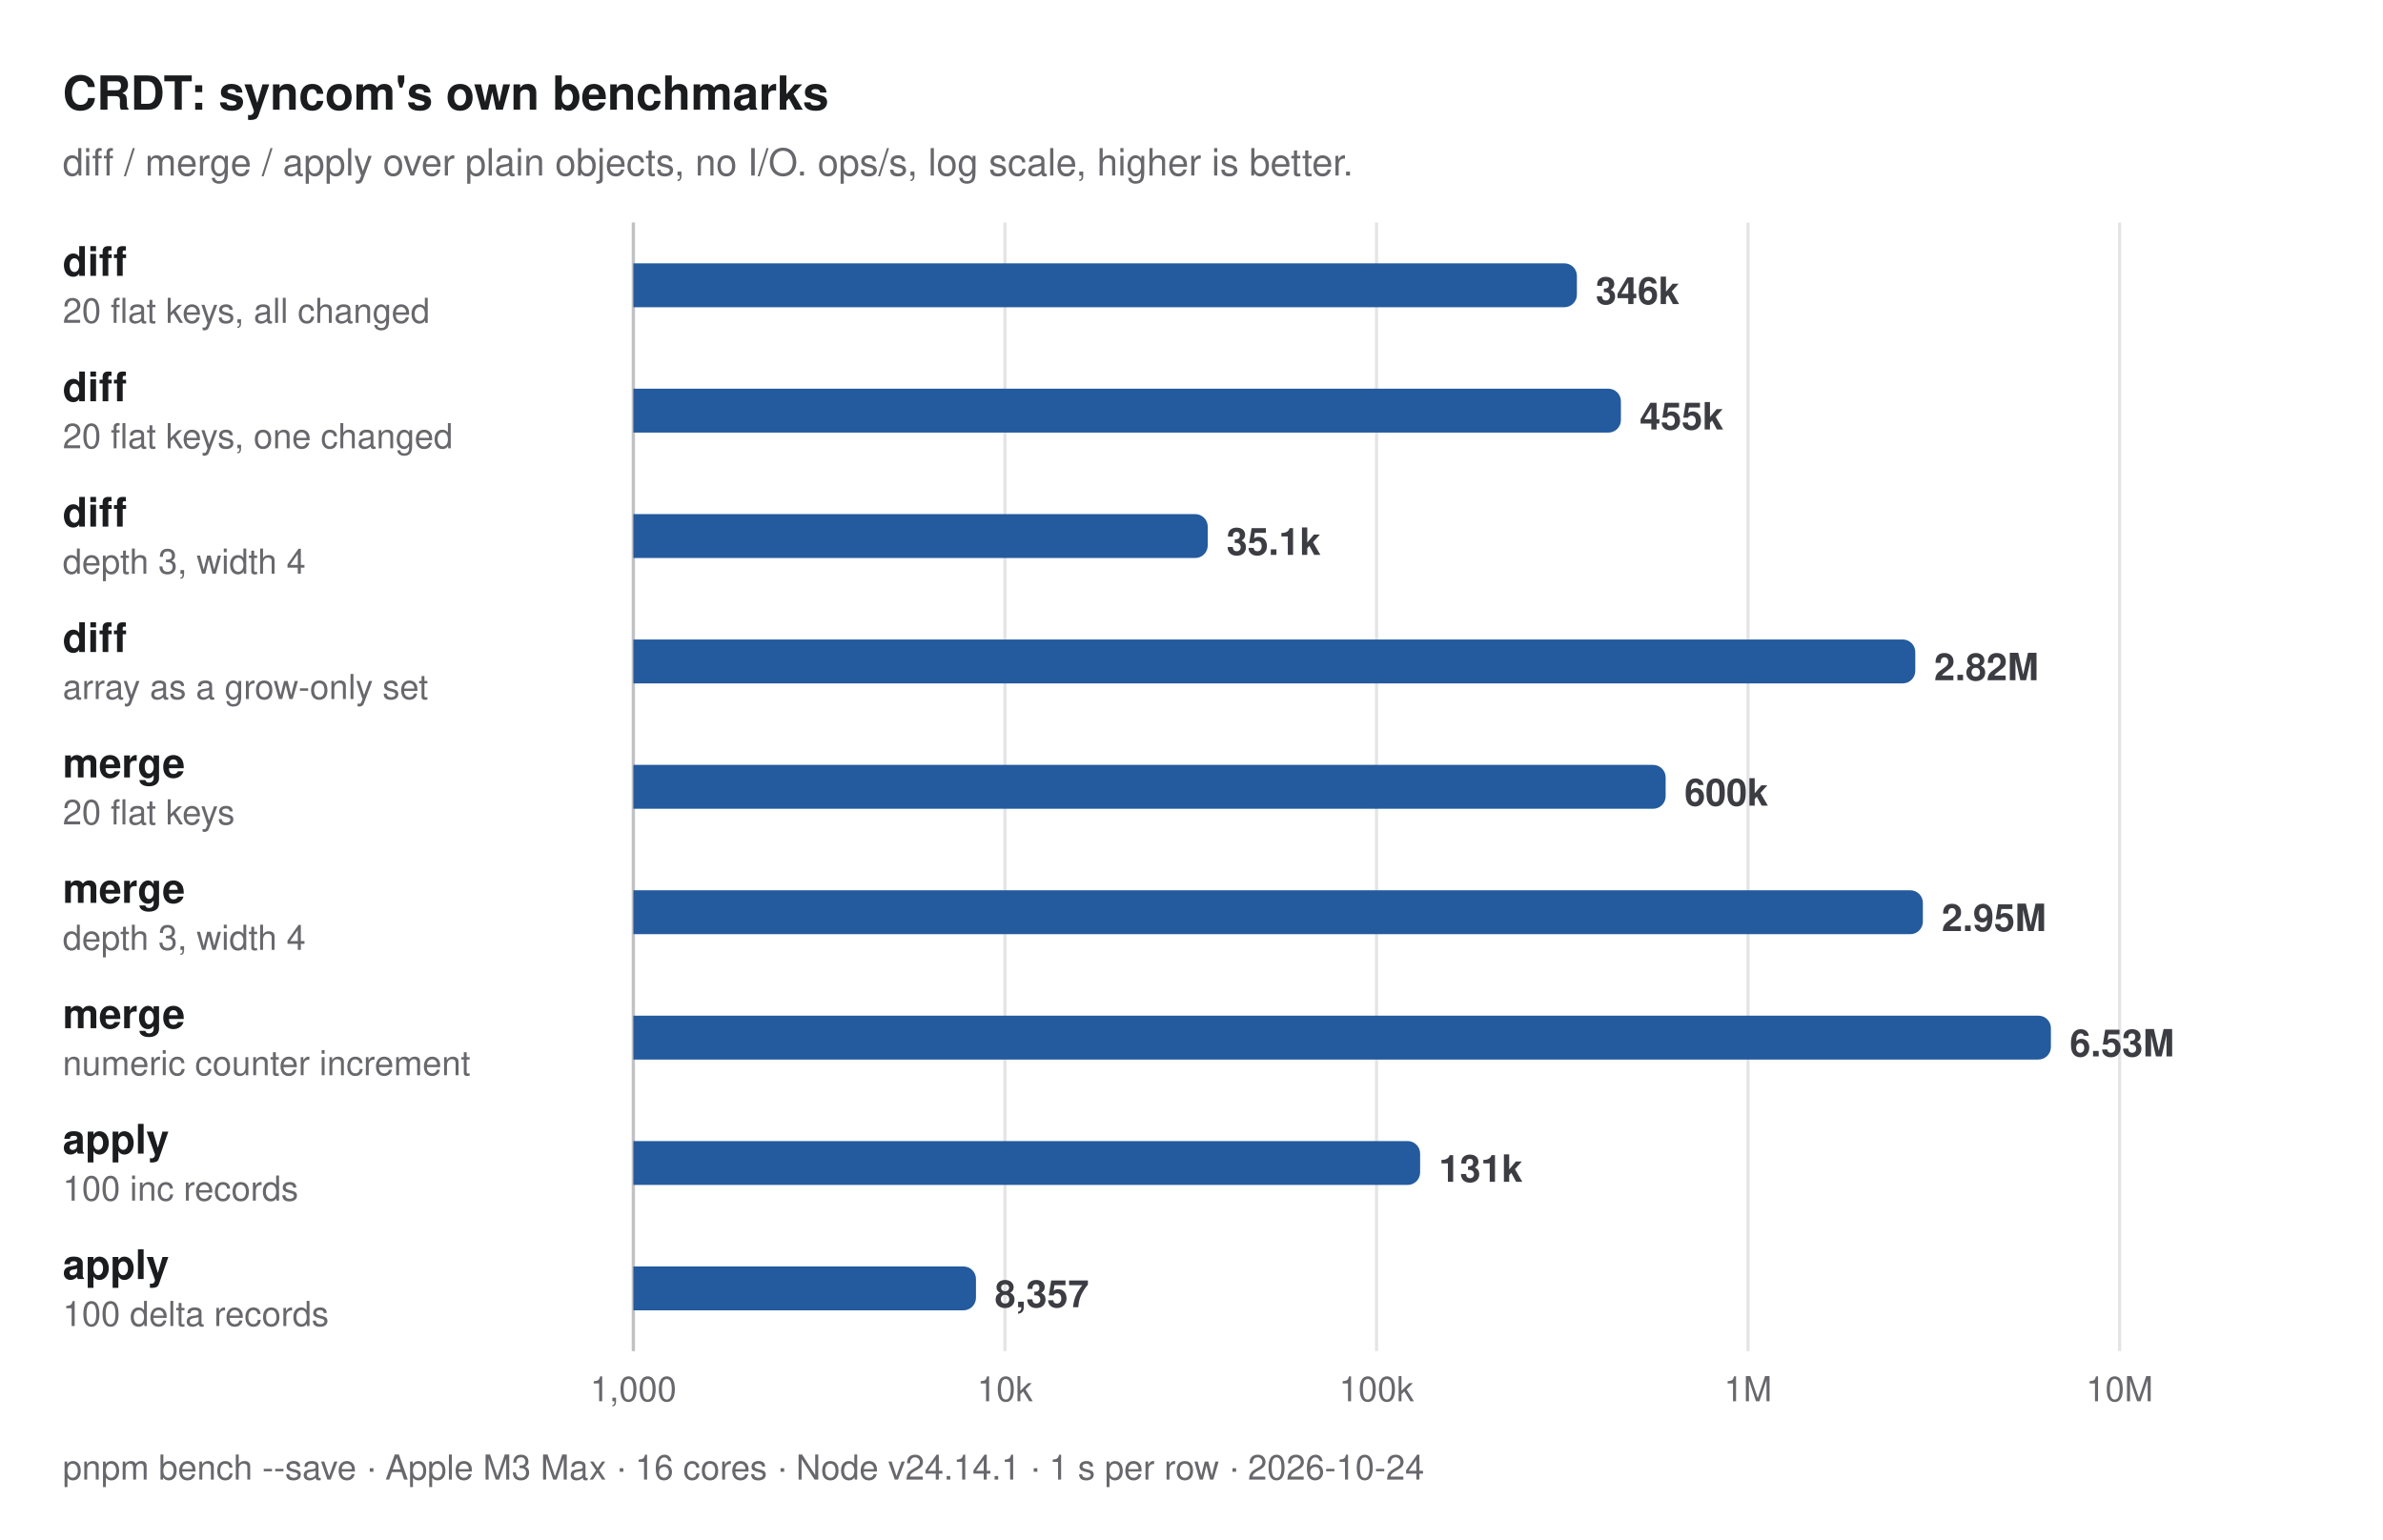
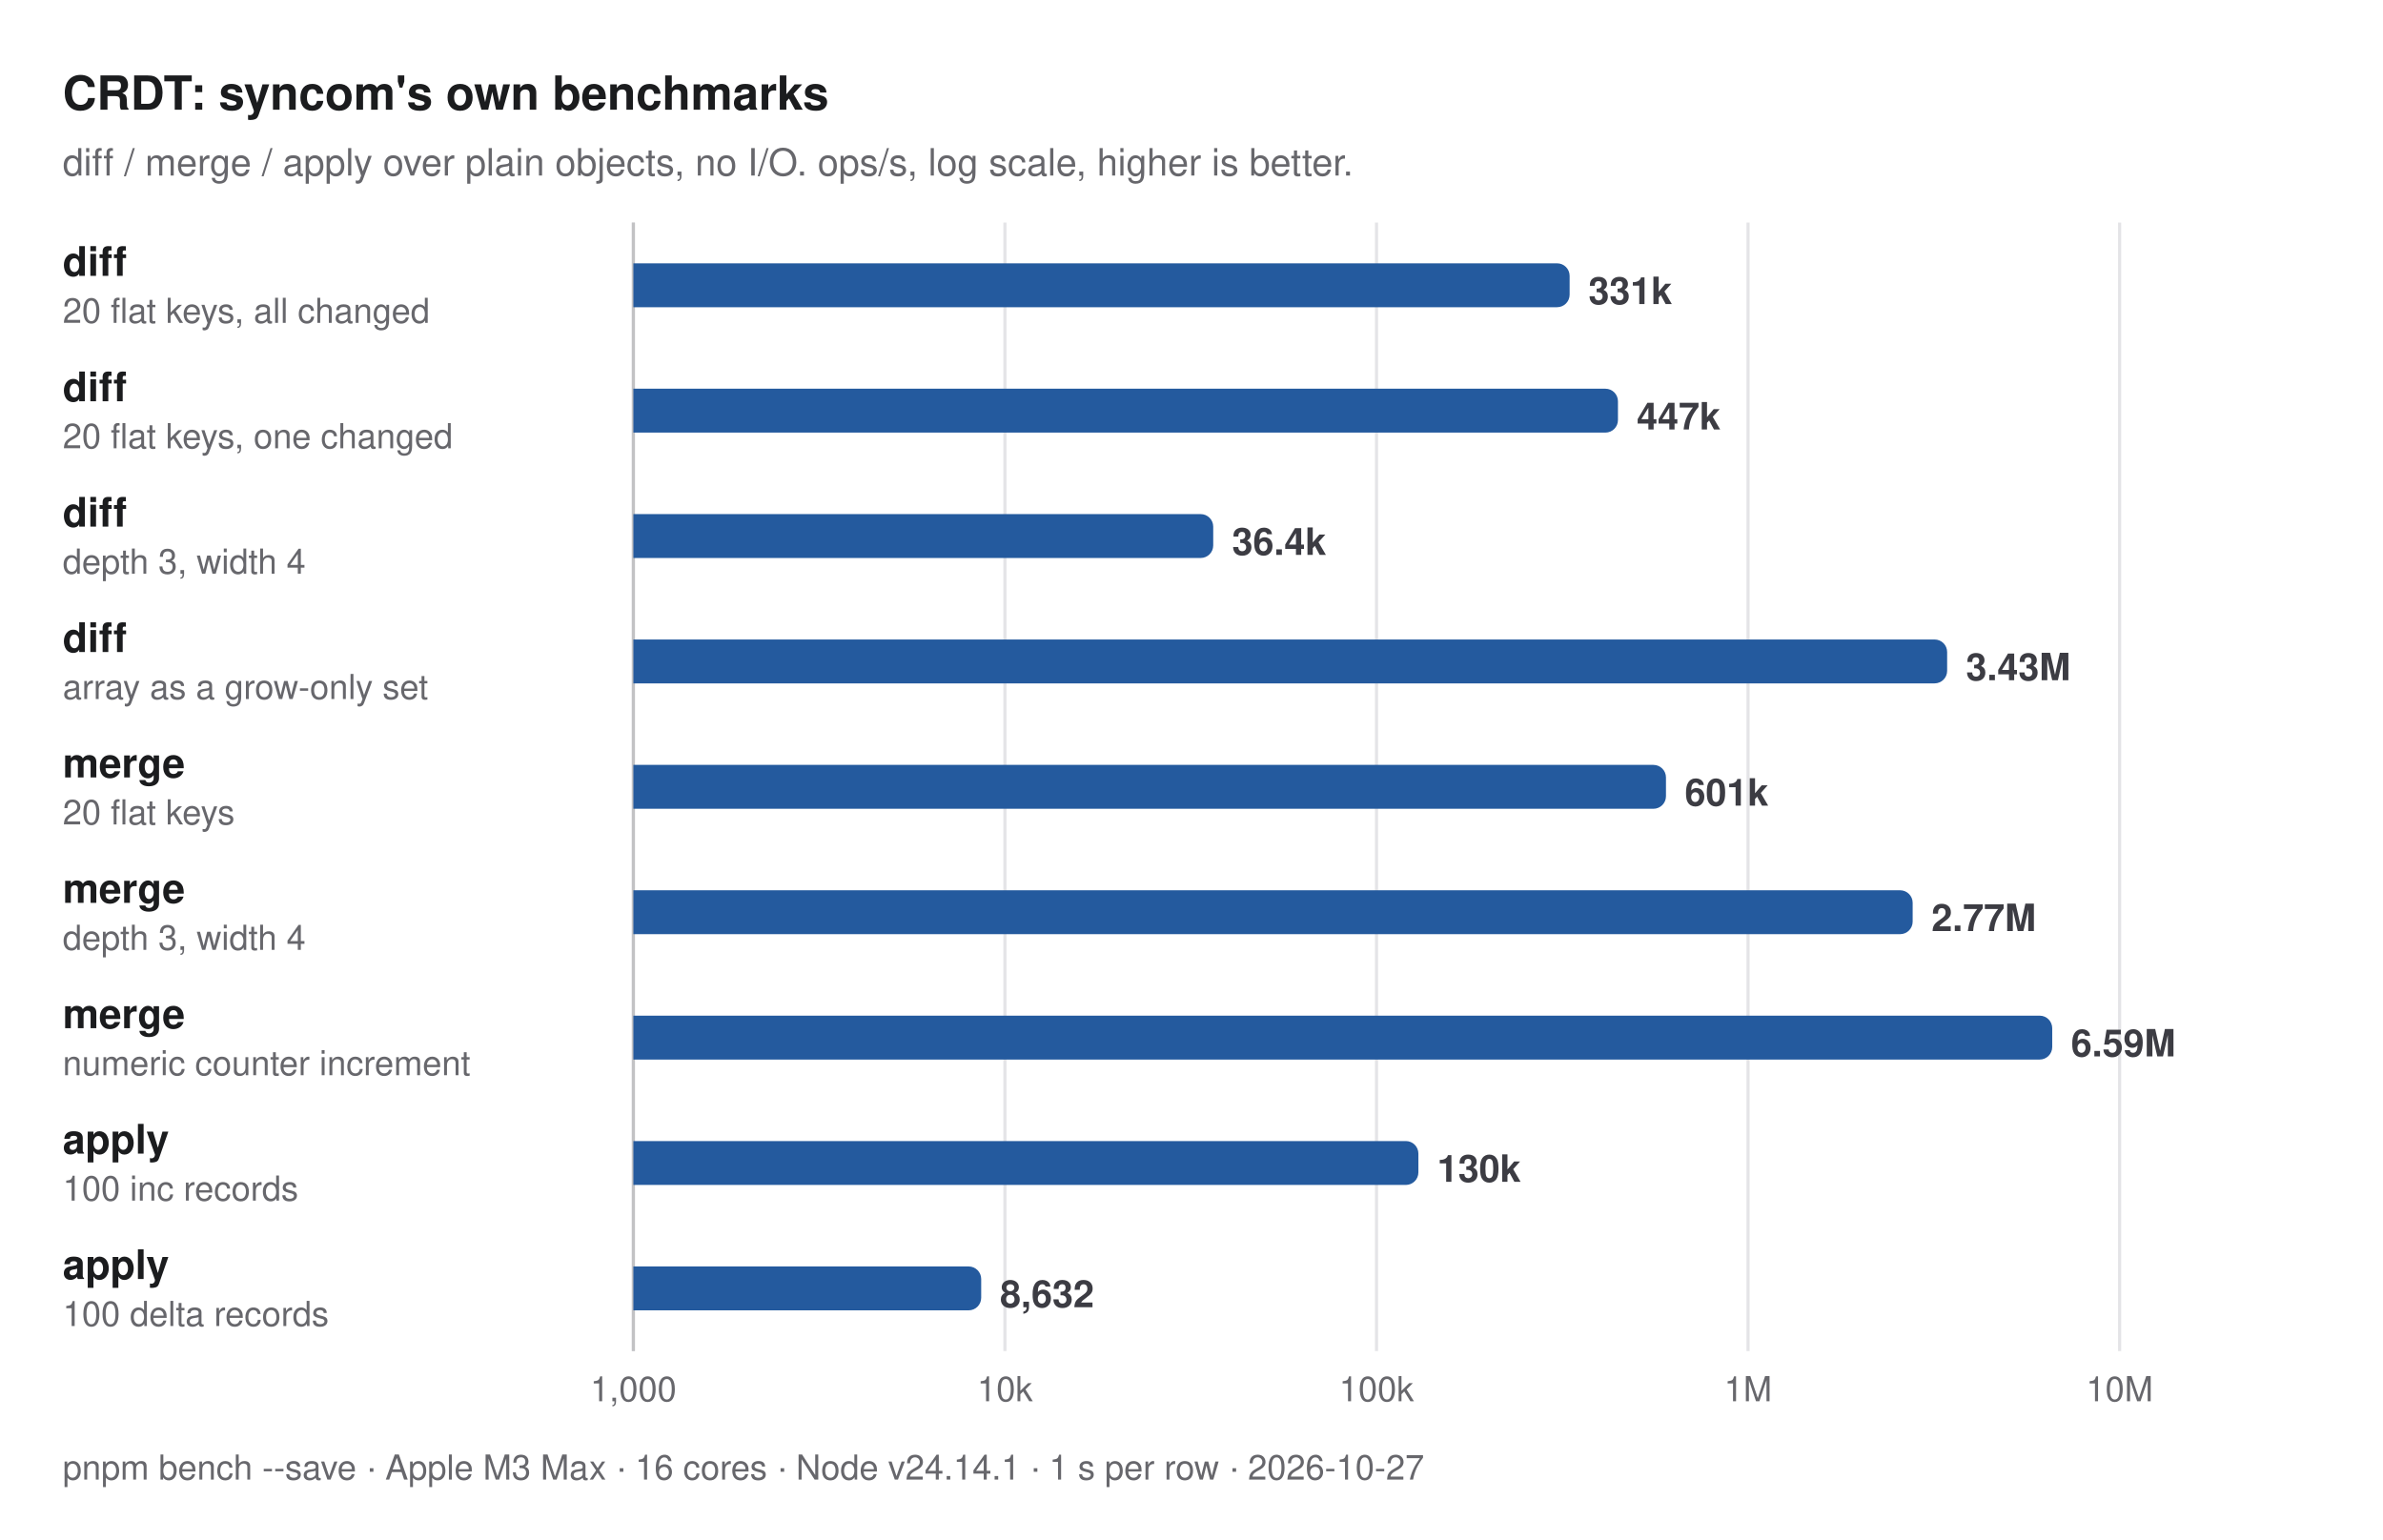
<svg xmlns="http://www.w3.org/2000/svg" width="760" height="491" viewBox="0 0 760 491" role="img" aria-label="CRDT: syncom's own benchmarks. diff / merge / apply over plain objects, no I/O. ops/s, log scale, higher is better.">
  <style>
  text { font-family: -apple-system, BlinkMacSystemFont, "Segoe UI", Helvetica, Arial, sans-serif; }
  .title { font-size: 15px; font-weight: 700; fill: #1b1c1e; }
  .subtitle, .caption { font-size: 12px; fill: #67676c; }
  .caption { font-size: 11px; }
  .group { font-size: 11px; font-weight: 600; letter-spacing: 0.06em; fill: #67676c; }
  .label { font-size: 13px; font-weight: 600; fill: #1b1c1e; }
  .label.primary, .label.secondary { font-weight: 700; }
  .sublabel { font-size: 11px; fill: #67676c; }
  .value { font-size: 12px; font-weight: 600; fill: #3c3c43; font-variant-numeric: tabular-nums; }
  .value.small { font-size: 10px; }
  .legend { font-size: 11px; fill: #3c3c43; }
  .tick { font-size: 11px; fill: #67676c; font-variant-numeric: tabular-nums; }
  .grid { stroke: #e4e4e7; stroke-width: 1; }
  .axis { stroke: #c2c2c4; stroke-width: 1; }
  .ref { stroke: #67676c; stroke-width: 1; stroke-dasharray: 3 3; }
  .bar { fill: #c4c6cc; }
  .bar.primary { fill: #245a9e; }
  .bar.secondary { fill: #5e9be6; }
  @media (prefers-color-scheme: dark) {
    .title, .label { fill: #dfdfd6; }
    .subtitle, .caption, .group, .sublabel, .tick { fill: #98989f; }
    .value, .legend { fill: #c2c2c4; }
    .grid { stroke: #2e2e32; }
    .axis { stroke: #48484c; }
    .ref { stroke: #98989f; }
    .bar { fill: #46474e; }
    .bar.primary { fill: #8dbcf2; }
    .bar.secondary { fill: #3d7bd0; }
  }
</style>
  <text class="title" x="20" y="35">CRDT: syncom's own benchmarks</text>
  <text class="subtitle" x="20" y="56">diff / merge / apply over plain objects, no I/O. ops/s, log scale, higher is better.</text>
  <line class="grid" x1="202" y1="71" x2="202" y2="431" />
  <text class="tick" x="202" y="447" text-anchor="middle">1,000</text>
  <line class="grid" x1="320.5" y1="71" x2="320.5" y2="431" />
  <text class="tick" x="320.5" y="447" text-anchor="middle">10k</text>
  <line class="grid" x1="439" y1="71" x2="439" y2="431" />
  <text class="tick" x="439" y="447" text-anchor="middle">100k</text>
  <line class="grid" x1="557.5" y1="71" x2="557.5" y2="431" />
  <text class="tick" x="557.5" y="447" text-anchor="middle">1M</text>
  <line class="grid" x1="676" y1="71" x2="676" y2="431" />
  <text class="tick" x="676" y="447" text-anchor="middle">10M</text>
  <line class="axis" x1="202" y1="71" x2="202" y2="431" />
  <g>
    <text class="label primary" x="20" y="88">diff</text>
    <text class="sublabel" x="20" y="103">20 flat keys, all changed</text>
-     <path class="bar primary" d="M202,84H498.913A4,4 0 0 1 502.913,88V94A4,4 0 0 1 498.913,98H202Z" />
-     <text class="value" x="508.913" y="97">346k</text>
+     <path class="bar primary" d="M202,84H496.596A4,4 0 0 1 500.596,88V94A4,4 0 0 1 496.596,98H202Z" />
+     <text class="value" x="506.596" y="97">331k</text>
  </g>
  <g>
    <text class="label primary" x="20" y="128">diff</text>
    <text class="sublabel" x="20" y="143">20 flat keys, one changed</text>
-     <path class="bar primary" d="M202,124H512.95A4,4 0 0 1 516.95,128V134A4,4 0 0 1 512.95,138H202Z" />
-     <text class="value" x="522.95" y="137">455k</text>
+     <path class="bar primary" d="M202,124H512.007A4,4 0 0 1 516.007,128V134A4,4 0 0 1 512.007,138H202Z" />
+     <text class="value" x="522.007" y="137">447k</text>
  </g>
  <g>
    <text class="label primary" x="20" y="168">diff</text>
    <text class="sublabel" x="20" y="183">depth 3, width 4</text>
-     <path class="bar primary" d="M202,164H381.178A4,4 0 0 1 385.178,168V174A4,4 0 0 1 381.178,178H202Z" />
-     <text class="value" x="391.178" y="177">35.1k</text>
+     <path class="bar primary" d="M202,164H382.928A4,4 0 0 1 386.928,168V174A4,4 0 0 1 382.928,178H202Z" />
+     <text class="value" x="392.928" y="177">36.4k</text>
  </g>
  <g>
    <text class="label primary" x="20" y="208">diff</text>
    <text class="sublabel" x="20" y="223">array as a grow-only set</text>
-     <path class="bar primary" d="M202,204H606.836A4,4 0 0 1 610.836,208V214A4,4 0 0 1 606.836,218H202Z" />
-     <text class="value" x="616.836" y="217">2.82M</text>
+     <path class="bar primary" d="M202,204H616.994A4,4 0 0 1 620.994,208V214A4,4 0 0 1 616.994,218H202Z" />
+     <text class="value" x="626.994" y="217">3.43M</text>
  </g>
  <g>
    <text class="label primary" x="20" y="248">merge</text>
    <text class="sublabel" x="20" y="263">20 flat keys</text>
-     <path class="bar primary" d="M202,244H527.219A4,4 0 0 1 531.219,248V254A4,4 0 0 1 527.219,258H202Z" />
-     <text class="value" x="537.219" y="257">600k</text>
+     <path class="bar primary" d="M202,244H527.321A4,4 0 0 1 531.321,248V254A4,4 0 0 1 527.321,258H202Z" />
+     <text class="value" x="537.321" y="257">601k</text>
  </g>
  <g>
    <text class="label primary" x="20" y="288">merge</text>
    <text class="sublabel" x="20" y="303">depth 3, width 4</text>
-     <path class="bar primary" d="M202,284H609.254A4,4 0 0 1 613.254,288V294A4,4 0 0 1 609.254,298H202Z" />
-     <text class="value" x="619.254" y="297">2.95M</text>
+     <path class="bar primary" d="M202,284H605.997A4,4 0 0 1 609.997,288V294A4,4 0 0 1 605.997,298H202Z" />
+     <text class="value" x="615.997" y="297">2.77M</text>
  </g>
  <g>
    <text class="label primary" x="20" y="328">merge</text>
    <text class="sublabel" x="20" y="343">numeric counter increment</text>
-     <path class="bar primary" d="M202,324H650.089A4,4 0 0 1 654.089,328V334A4,4 0 0 1 650.089,338H202Z" />
-     <text class="value" x="660.089" y="337">6.53M</text>
+     <path class="bar primary" d="M202,324H650.507A4,4 0 0 1 654.507,328V334A4,4 0 0 1 650.507,338H202Z" />
+     <text class="value" x="660.507" y="337">6.59M</text>
  </g>
  <g>
    <text class="label primary" x="20" y="368">apply</text>
    <text class="sublabel" x="20" y="383">100 inc records</text>
-     <path class="bar primary" d="M202,364H448.916A4,4 0 0 1 452.916,368V374A4,4 0 0 1 448.916,378H202Z" />
-     <text class="value" x="458.916" y="377">131k</text>
+     <path class="bar primary" d="M202,364H448.36A4,4 0 0 1 452.36,368V374A4,4 0 0 1 448.36,378H202Z" />
+     <text class="value" x="458.36" y="377">130k</text>
  </g>
  <g>
    <text class="label primary" x="20" y="408">apply</text>
    <text class="sublabel" x="20" y="423">100 delta records</text>
-     <path class="bar primary" d="M202,404H307.263A4,4 0 0 1 311.263,408V414A4,4 0 0 1 307.263,418H202Z" />
-     <text class="value" x="317.263" y="417">8,357</text>
+     <path class="bar primary" d="M202,404H308.929A4,4 0 0 1 312.929,408V414A4,4 0 0 1 308.929,418H202Z" />
+     <text class="value" x="318.929" y="417">8,632</text>
  </g>
-   <text class="caption" x="20" y="472">pnpm bench --save · Apple M3 Max · 16 cores · Node v24.14.1 · 1 s per row · 2026-10-24</text>
+   <text class="caption" x="20" y="472">pnpm bench --save · Apple M3 Max · 16 cores · Node v24.14.1 · 1 s per row · 2026-10-27</text>
</svg>
